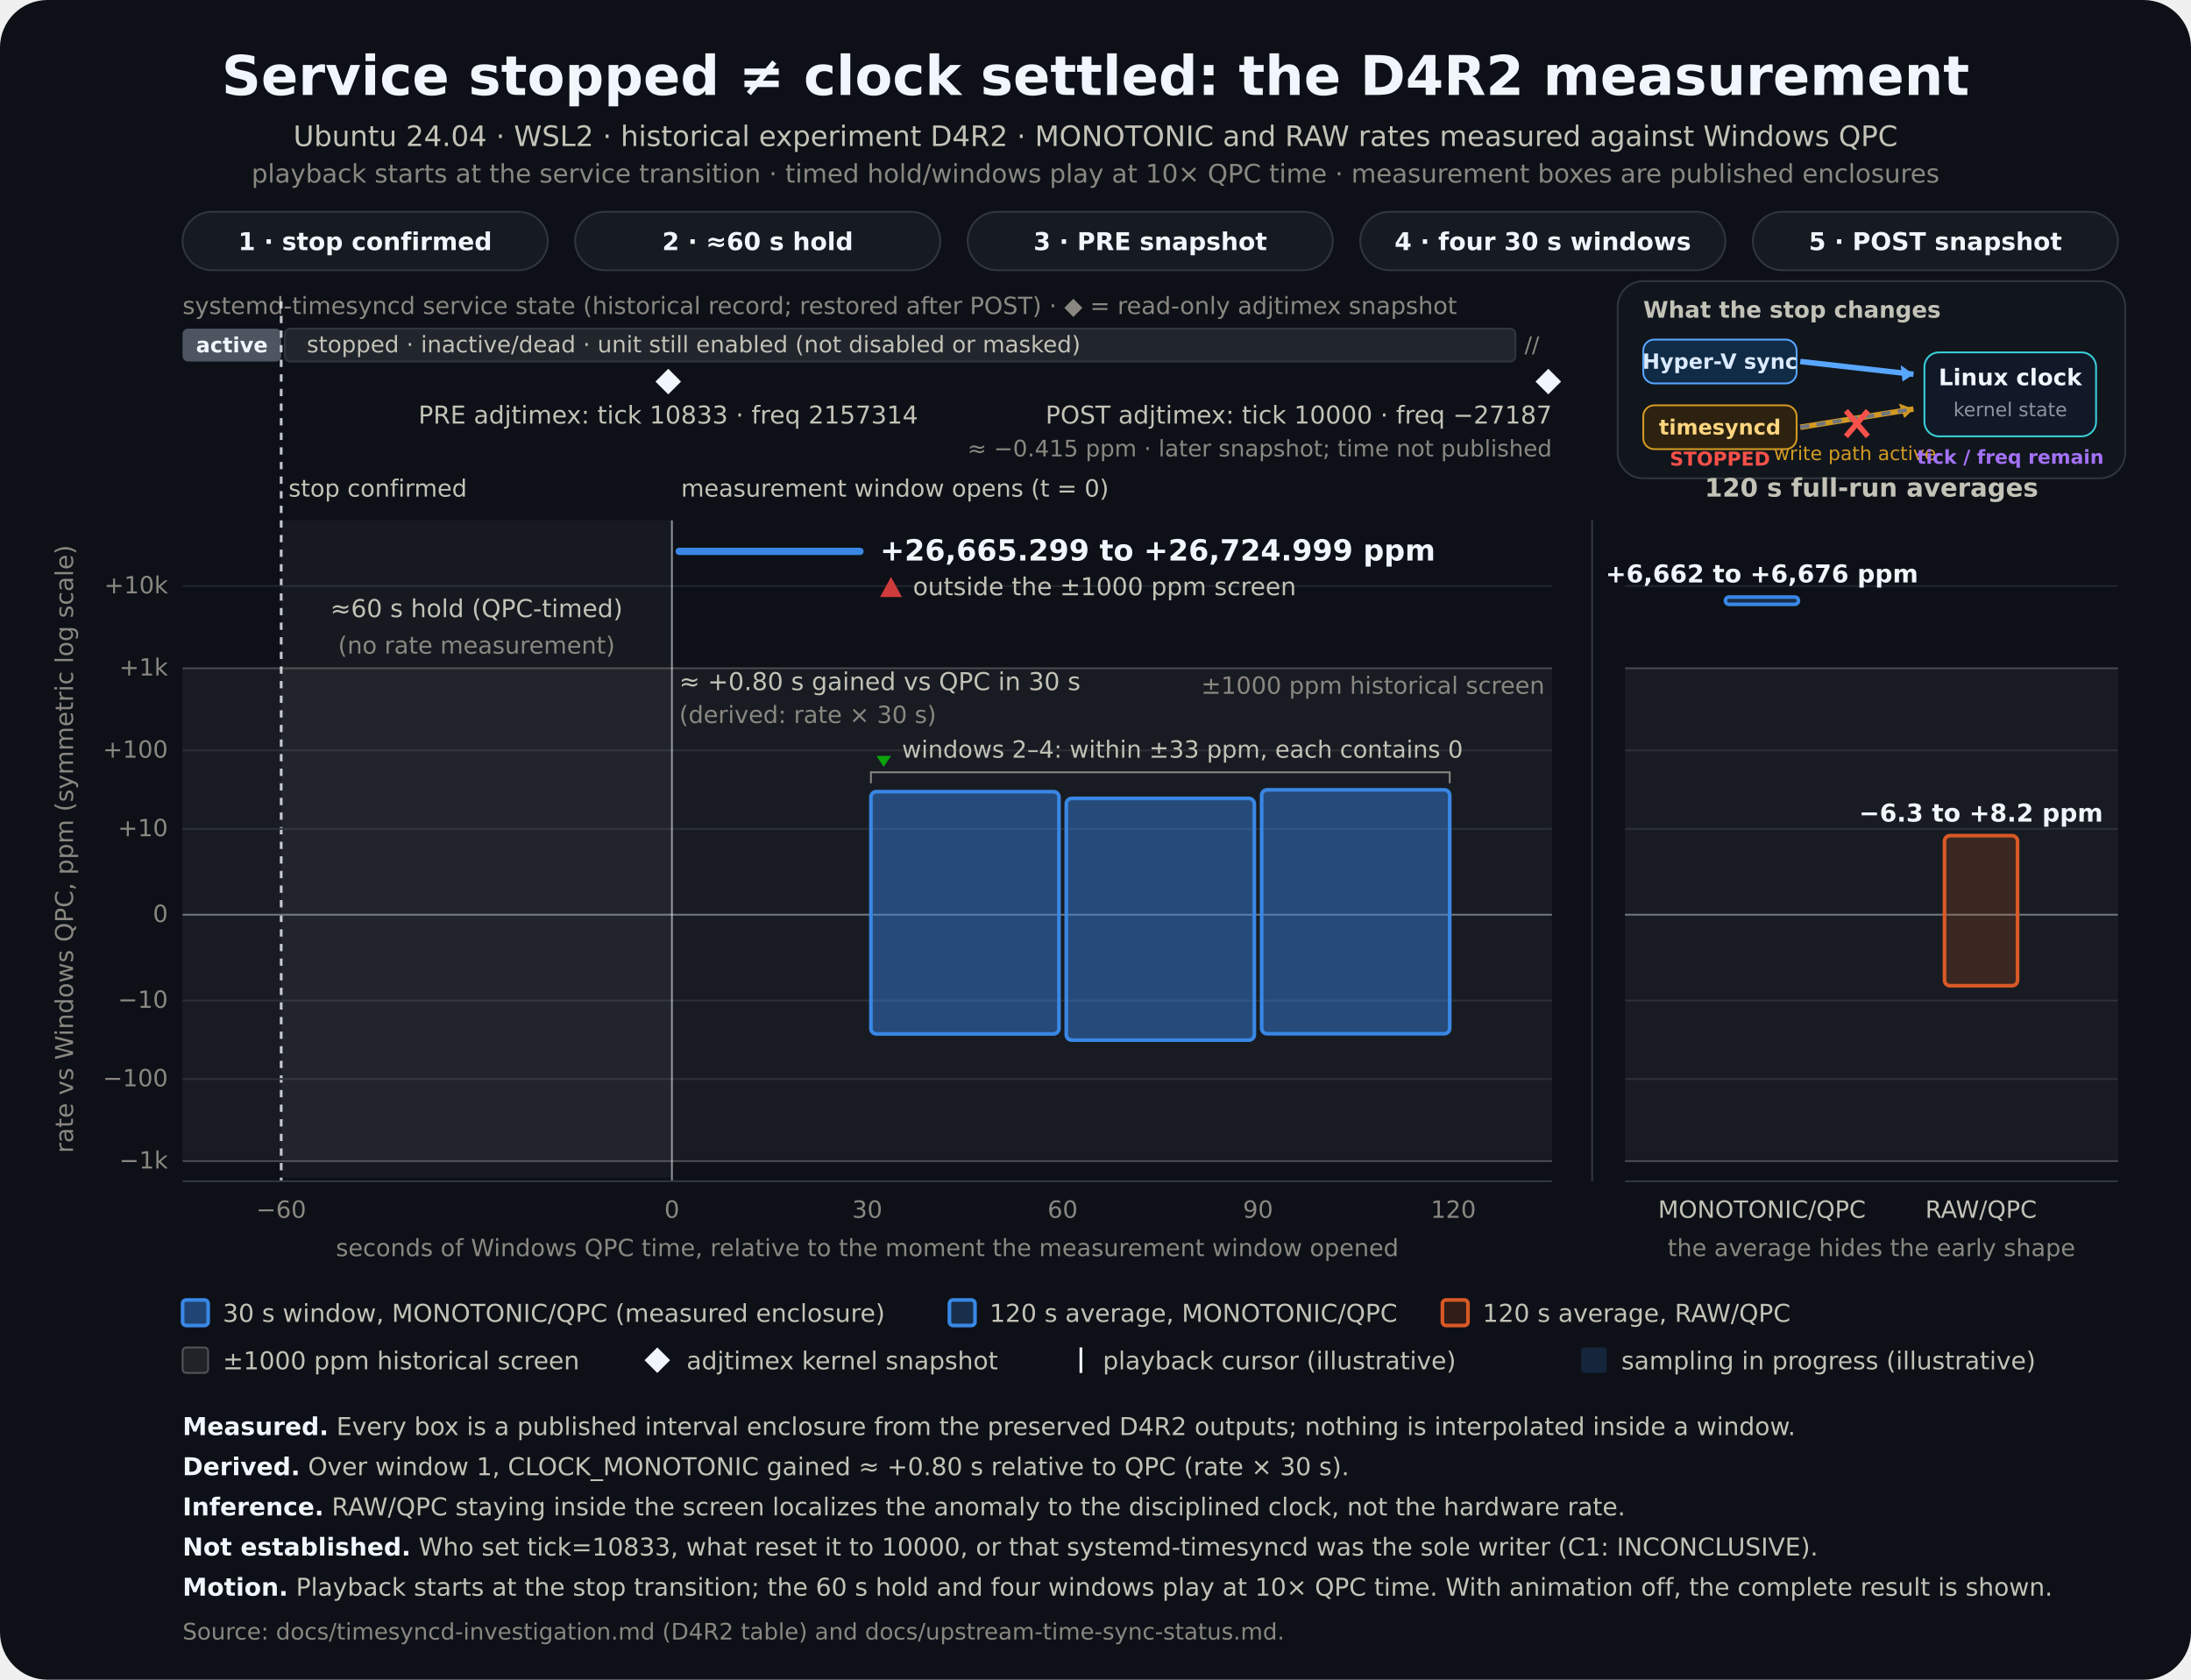
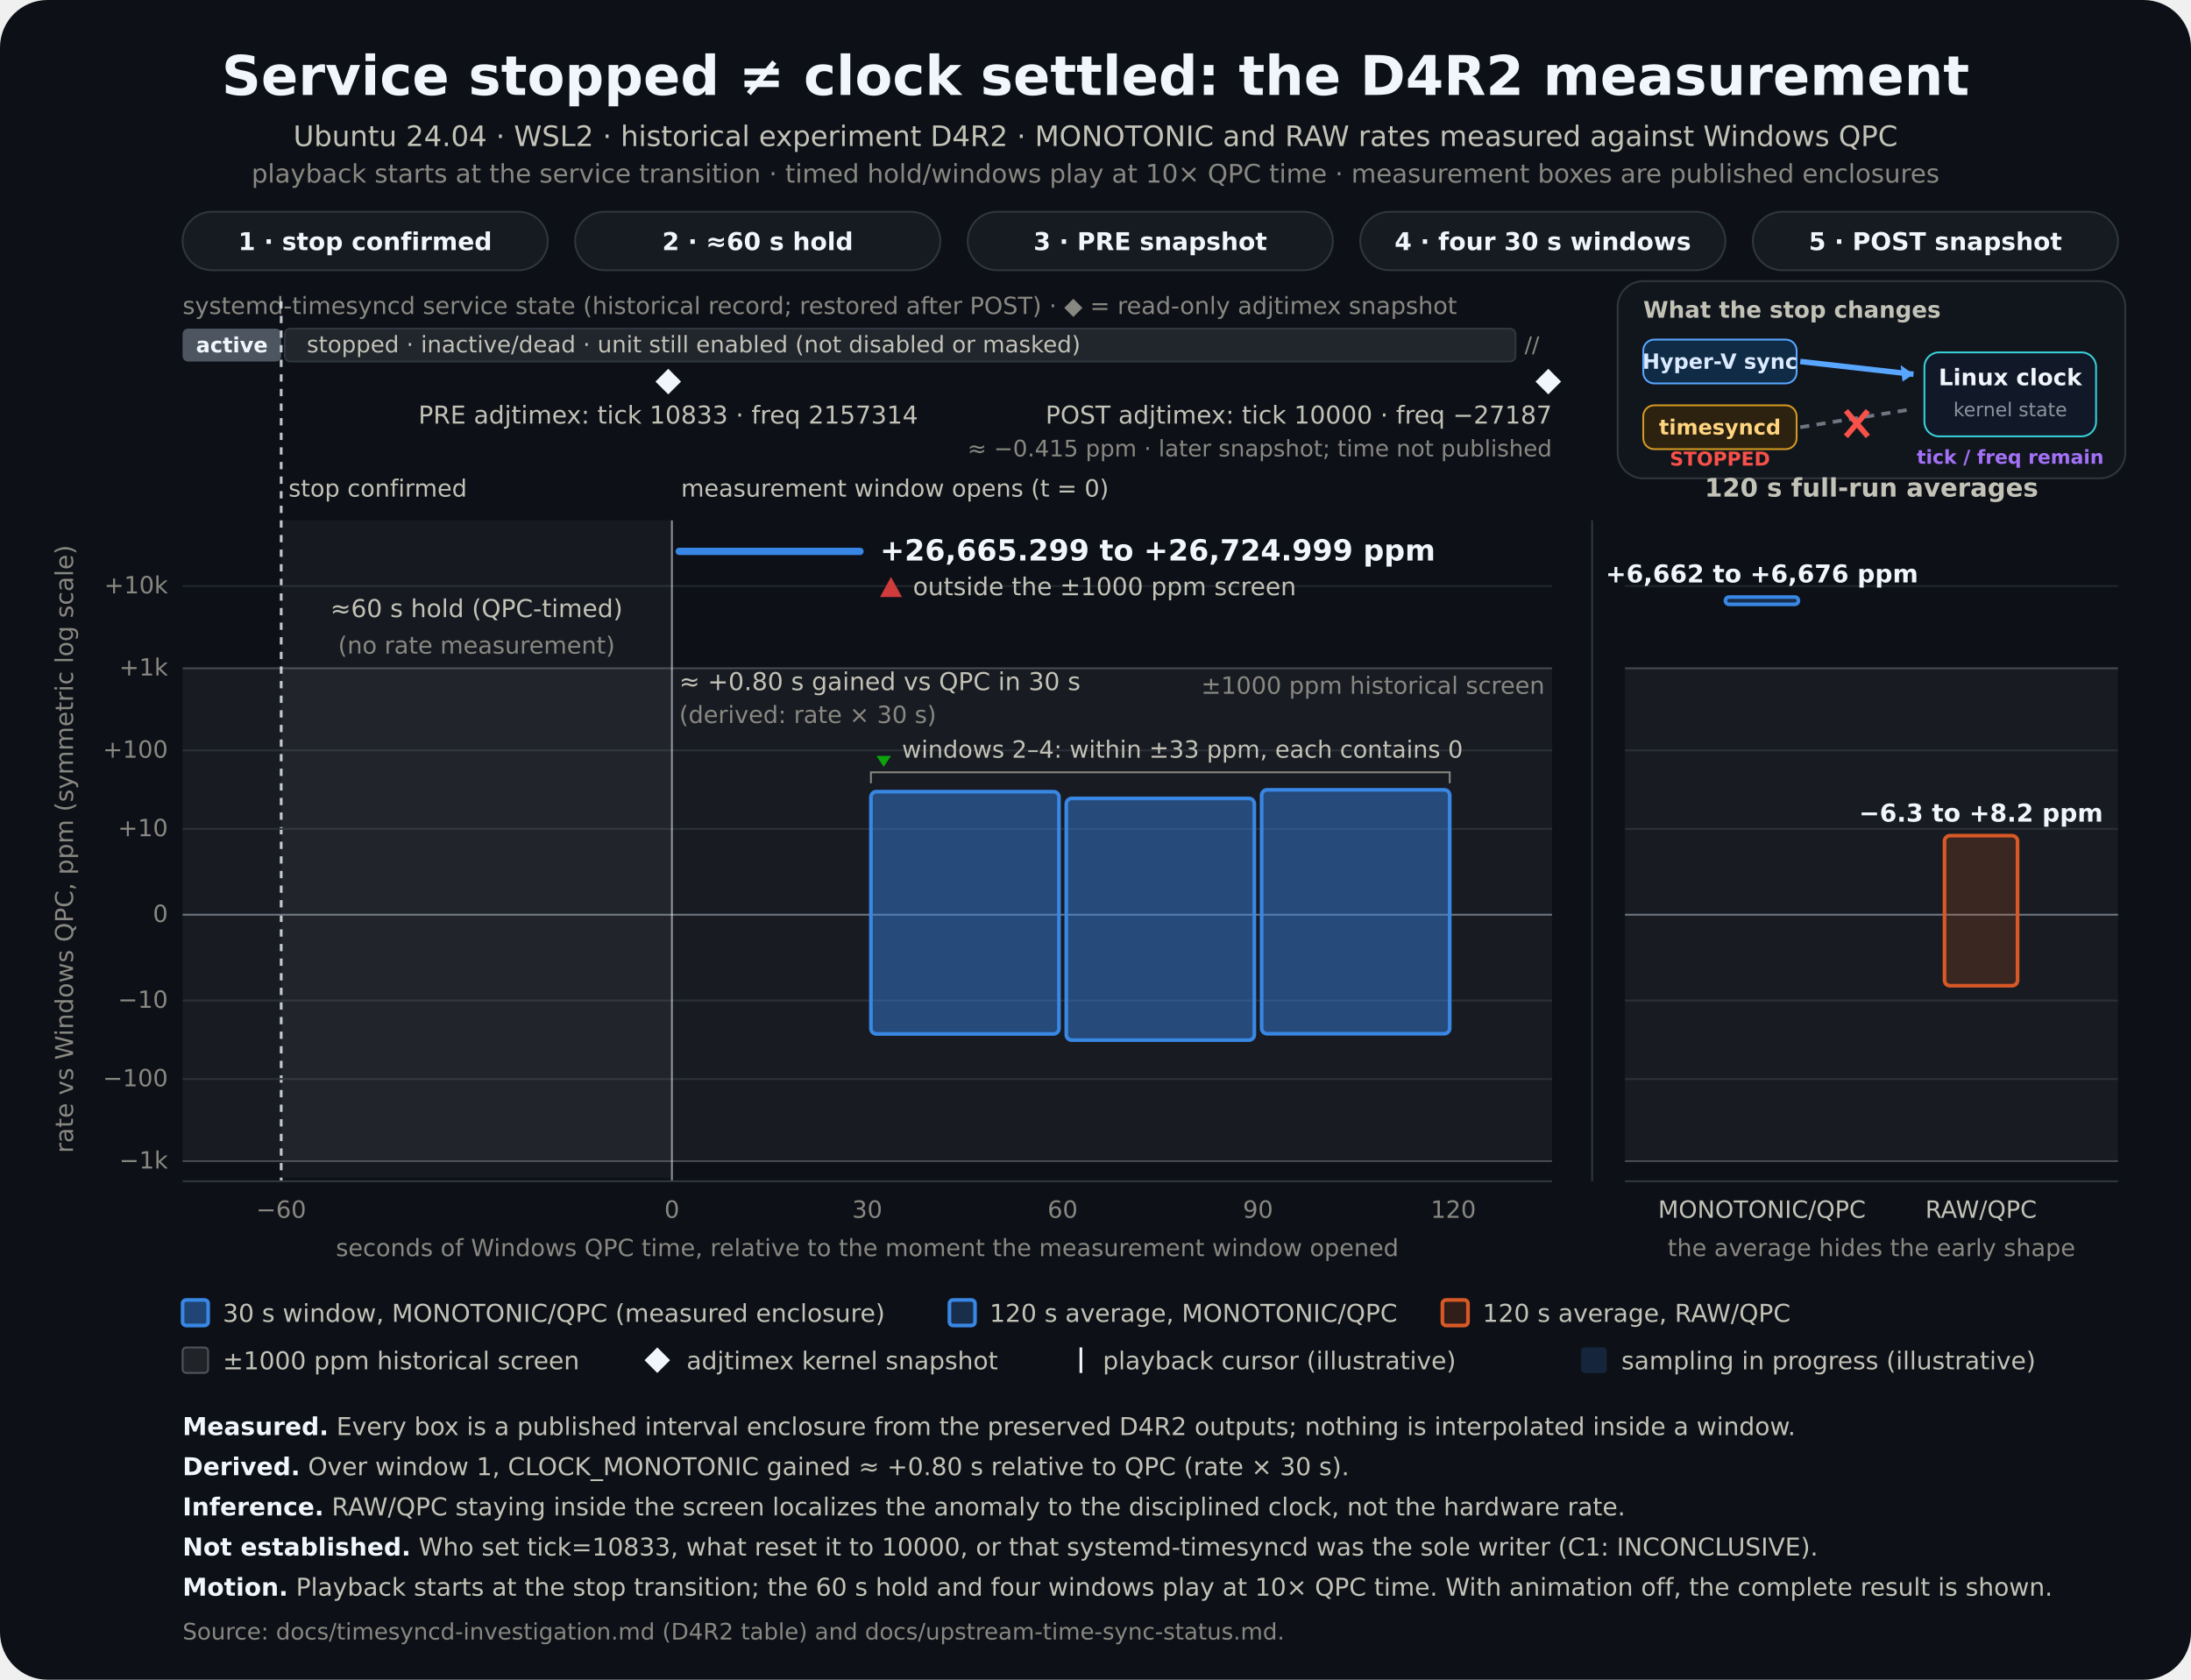
<svg xmlns="http://www.w3.org/2000/svg" width="1200" height="920" viewBox="0 0 1200 920" role="img" aria-labelledby="title desc" font-family="system-ui,-apple-system,'Segoe UI',Ubuntu,'DejaVu Sans',Arial,sans-serif">
  <style>
text{font-family:system-ui,-apple-system,"Segoe UI",Ubuntu,"DejaVu Sans",Arial,sans-serif}
.a{animation-duration:24s;animation-timing-function:linear;animation-iteration-count:infinite;animation-fill-mode:both}
.cur{animation-name:cur}
@keyframes cur{0%{transform:translateX(0);opacity:.9}75%{transform:translateX(642px);opacity:.9}76%{transform:translateX(642px);opacity:0}100%{transform:translateX(642px);opacity:0}}
- .arch-before{animation-name:arch-before}@keyframes arch-before{0%,1.2%{opacity:1}2%,100%{opacity:0}}
- .arch-after{animation-name:arch-after}@keyframes arch-after{0%,1.2%{opacity:0}2%,100%{opacity:1}}
- .r-stop{animation-name:r-stop}@keyframes r-stop{0%,1.2%{opacity:0}2%,100%{opacity:1}}
+ .arch-before{animation-name:arch-before}@keyframes arch-before{0%,1.24%{opacity:1}1.25%,100%{opacity:0}}
+ .arch-after{animation-name:arch-after}@keyframes arch-after{0%,1.24%{opacity:0}1.25%,100%{opacity:1}}
+ .r-stop{animation-name:r-stop}@keyframes r-stop{0%,1.24%{opacity:0}1.25%,100%{opacity:1}}
.r-pre{animation-name:r-pre}@keyframes r-pre{0%,24%{opacity:0}25%,100%{opacity:1}}
.r-w1{animation-name:r-w1}@keyframes r-w1{0%,36.5%{opacity:0}37.5%,100%{opacity:1}}
.r-w2{animation-name:r-w2}@keyframes r-w2{0%,49%{opacity:0}50%,100%{opacity:1}}
.r-w3{animation-name:r-w3}@keyframes r-w3{0%,61.5%{opacity:0}62.5%,100%{opacity:1}}
.r-w4{animation-name:r-w4}@keyframes r-w4{0%,74%{opacity:0}75%,100%{opacity:1}}
.r-avg{animation-name:r-avg}@keyframes r-avg{0%,74%{opacity:0}75%,100%{opacity:1}}
.r-post{animation-name:r-post}@keyframes r-post{0%,77%{opacity:0}78%,100%{opacity:1}}
.s1{animation-name:s1}@keyframes s1{0%,24%{opacity:0}25%{opacity:1}36.5%{opacity:1}37.5%,100%{opacity:0}}
.s2{animation-name:s2}@keyframes s2{0%,36.5%{opacity:0}37.5%{opacity:1}49%{opacity:1}50%,100%{opacity:0}}
.s3{animation-name:s3}@keyframes s3{0%,49%{opacity:0}50%{opacity:1}61.5%{opacity:1}62.5%,100%{opacity:0}}
.s4{animation-name:s4}@keyframes s4{0%,61.5%{opacity:0}62.5%{opacity:1}74%{opacity:1}75%,100%{opacity:0}}
.c1{animation-name:c1}@keyframes c1{0%,4%{opacity:1}5%,100%{opacity:.35}}
.c2{animation-name:c2}@keyframes c2{0%,4%{opacity:.35}5%{opacity:1}23.5%{opacity:1}24.5%,100%{opacity:.35}}
.c3{animation-name:c3}@keyframes c3{0%,23.5%{opacity:.35}24.5%{opacity:1}27%{opacity:1}28%,100%{opacity:.35}}
.c4{animation-name:c4}@keyframes c4{0%,27%{opacity:.35}28%{opacity:1}75%{opacity:1}76%,100%{opacity:.35}}
.c5{animation-name:c5}@keyframes c5{0%,77%{opacity:.35}78%{opacity:1}100%{opacity:1}}
@media (prefers-reduced-motion:reduce){.a{animation:none !important}}
</style>
  <rect width="1200" height="920" rx="26" fill="#0d1117" />
  <text x="600" y="52" text-anchor="middle" fill="#f0f6fc" font-size="30" font-weight="700">Service stopped ≠ clock settled: the D4R2 measurement</text>
  <text x="600" y="80" text-anchor="middle" fill="#c3c2b7" font-size="15.5">Ubuntu 24.04 · WSL2 · historical experiment D4R2 · MONOTONIC and RAW rates measured against Windows QPC</text>
  <text x="600" y="100" text-anchor="middle" fill="#898781" font-size="14">playback starts at the service transition · timed hold/windows play at 10× QPC time · measurement boxes are published enclosures</text>
  <g font-size="13.5" font-weight="700" fill="#f0f6fc">
    <g class="a c1">
      <rect x="100" y="116" width="200" height="32" rx="16" fill="#161b22" stroke="#30363d" />
      <text x="200" y="137" text-anchor="middle">1 · stop confirmed</text>
    </g>
    <g class="a c2">
      <rect x="315" y="116" width="200" height="32" rx="16" fill="#161b22" stroke="#30363d" />
      <text x="415" y="137" text-anchor="middle">2 · ≈60 s hold</text>
    </g>
    <g class="a c3">
      <rect x="530" y="116" width="200" height="32" rx="16" fill="#161b22" stroke="#30363d" />
      <text x="630" y="137" text-anchor="middle">3 · PRE snapshot</text>
    </g>
    <g class="a c4">
      <rect x="745" y="116" width="200" height="32" rx="16" fill="#161b22" stroke="#30363d" />
      <text x="845" y="137" text-anchor="middle">4 · four 30 s windows</text>
    </g>
    <g class="a c5">
      <rect x="960" y="116" width="200" height="32" rx="16" fill="#161b22" stroke="#30363d" />
      <text x="1060" y="137" text-anchor="middle">5 · POST snapshot</text>
    </g>
  </g>
  <text x="100" y="172" fill="#898781" font-size="13">systemd-timesyncd service state (historical record; restored after POST) · ◆ = read-only adjtimex snapshot</text>
  <rect x="100" y="180" width="54" height="18" rx="3" fill="#4d5561" />
  <text x="127" y="193" text-anchor="middle" fill="#f0f6fc" font-size="11.5" font-weight="700">active</text>
  <g class="a r-stop">
    <rect x="156" y="180" width="674" height="18" rx="3" fill="#21262d" stroke="#30363d" />
    <text x="168" y="193" fill="#c3c2b7" font-size="12.5">stopped · inactive/dead · unit still enabled (not disabled or masked)</text>
    <line x1="154" y1="165" x2="154" y2="647" stroke="#f0f6fc" stroke-width="1.5" stroke-dasharray="4 4" opacity=".8" />
    <text x="158" y="272" fill="#c3c2b7" font-size="13">stop confirmed</text>
  </g>
  <g class="a r-pre">
    <path d="M366 202 l7 7 -7 7 -7 -7 z" fill="#f0f6fc" />
    <text x="366" y="232" text-anchor="middle" fill="#c3c2b7" font-size="13.5">PRE adjtimex: tick 10833 · freq 2157314</text>
  </g>
  <g class="a r-post">
    <text x="835" y="193" fill="#898781" font-size="12">//</text>
    <path d="M848 202 l7 7 -7 7 -7 -7 z" fill="#f0f6fc" />
    <text x="850" y="232" text-anchor="end" fill="#c3c2b7" font-size="13.5">POST adjtimex: tick 10000 · freq −27187</text>
    <text x="850" y="250" text-anchor="end" fill="#898781" font-size="12.5">≈ −0.415 ppm · later snapshot; time not published</text>
  </g>
  <g>
    <rect x="886" y="154" width="278" height="108" rx="14" fill="#11161d" stroke="#30363d" />
    <text x="900" y="174" fill="#c3c2b7" font-size="12.5" font-weight="700">What the stop changes</text>
    <rect x="900" y="186" width="84" height="24" rx="6" fill="#102b46" stroke="#58a6ff" />
    <text x="942" y="202" text-anchor="middle" fill="#dbeafe" font-size="11.5" font-weight="700">Hyper-V sync</text>
    <rect x="900" y="222" width="84" height="24" rx="6" fill="#2d220f" stroke="#d29922" />
    <text x="942" y="238" text-anchor="middle" fill="#ffd580" font-size="11.5" font-weight="700">timesyncd</text>
    <rect x="1054" y="193" width="94" height="46" rx="8" fill="#111827" stroke="#39d0d8" />
    <text x="1101" y="211" text-anchor="middle" fill="#f0f6fc" font-size="12.5" font-weight="700">Linux clock</text>
    <text x="1101" y="228" text-anchor="middle" fill="#8b949e" font-size="10.5">kernel state</text>
    <line x1="986" y1="198" x2="1048" y2="205" stroke="#58a6ff" stroke-width="3" />
    <path d="M1048 205 l-7 -5 l1 9 z" fill="#58a6ff" />
-     <g class="a arch-before">
+     <g class="a arch-before" opacity="0">
      <line x1="986" y1="234" x2="1048" y2="224" stroke="#d29922" stroke-width="3" />
      <path d="M1048 224 l-8 -3 l3 8 z" fill="#d29922" />
      <text x="1016" y="252" text-anchor="middle" fill="#d29922" font-size="10.5">write path active</text>
    </g>
-     <g class="a arch-after">
+     <g class="a arch-after" opacity="1">
      <line x1="986" y1="234" x2="1048" y2="224" stroke="#6e7681" stroke-width="2" stroke-dasharray="5 4" />
      <line x1="1011" y1="225" x2="1023" y2="239" stroke="#f85149" stroke-width="3" />
      <line x1="1023" y1="225" x2="1011" y2="239" stroke="#f85149" stroke-width="3" />
      <text x="942" y="255" text-anchor="middle" fill="#f85149" font-size="10.5" font-weight="700">STOPPED</text>
      <text x="1101" y="254" text-anchor="middle" fill="#a371f7" font-size="10.5" font-weight="700">tick / freq remain</text>
    </g>
  </g>
  <text x="40" y="465" transform="rotate(-90 40 465)" text-anchor="middle" fill="#898781" font-size="13.5">rate vs Windows QPC, ppm (symmetric log scale)</text>
  <g stroke="#21262d" stroke-width="1">
    <line x1="100" y1="321" x2="850" y2="321" />
    <line x1="890" y1="321" x2="1160" y2="321" />
    <line x1="100" y1="411" x2="850" y2="411" />
    <line x1="890" y1="411" x2="1160" y2="411" />
    <line x1="100" y1="454" x2="850" y2="454" />
    <line x1="890" y1="454" x2="1160" y2="454" />
    <line x1="100" y1="548" x2="850" y2="548" />
    <line x1="890" y1="548" x2="1160" y2="548" />
    <line x1="100" y1="591" x2="850" y2="591" />
    <line x1="890" y1="591" x2="1160" y2="591" />
  </g>
  <rect x="100" y="366" width="750" height="270" fill="#ffffff" fill-opacity=".05" />
  <rect x="890" y="366" width="270" height="270" fill="#ffffff" fill-opacity=".05" />
  <g stroke="#ffffff" stroke-opacity=".22" stroke-width="1">
    <line x1="100" y1="366" x2="850" y2="366" />
    <line x1="890" y1="366" x2="1160" y2="366" />
    <line x1="100" y1="636" x2="850" y2="636" />
    <line x1="890" y1="636" x2="1160" y2="636" />
  </g>
  <text x="846" y="380" text-anchor="end" fill="#898781" font-size="13">±1000 ppm historical screen</text>
  <line x1="100" y1="501" x2="850" y2="501" stroke="#6e7681" stroke-width="1" />
  <line x1="890" y1="501" x2="1160" y2="501" stroke="#6e7681" stroke-width="1" />
  <g fill="#898781" font-size="13" text-anchor="end">
    <text x="92" y="325">+10k</text>
    <text x="92" y="370">+1k</text>
    <text x="92" y="415">+100</text>
    <text x="92" y="458">+10</text>
    <text x="92" y="505">0</text>
    <text x="92" y="552">−10</text>
    <text x="92" y="595">−100</text>
    <text x="92" y="640">−1k</text>
  </g>
  <line x1="872" y1="285" x2="872" y2="647" stroke="#30363d" stroke-width="1" />
  <text x="1025" y="272" text-anchor="middle" fill="#c3c2b7" font-size="14" font-weight="700">120 s full-run averages</text>
  <g class="a r-stop">
    <rect x="154" y="285" width="214" height="360" fill="#ffffff" fill-opacity=".04" />
    <text x="261" y="338" text-anchor="middle" fill="#c3c2b7" font-size="13.5">≈60 s hold (QPC-timed)</text>
    <text x="261" y="358" text-anchor="middle" fill="#898781" font-size="13">(no rate measurement)</text>
  </g>
  <g class="a r-pre">
    <line x1="368" y1="285" x2="368" y2="647" stroke="#f0f6fc" stroke-width="1" opacity=".55" />
    <text x="373" y="272" fill="#c3c2b7" font-size="13">measurement window opens (t = 0)</text>
  </g>
  <rect class="a s1" x="370" y="285" width="103" height="360" fill="#3987e5" fill-opacity=".10" opacity="0" />
  <rect class="a s2" x="477" y="285" width="103" height="360" fill="#3987e5" fill-opacity=".10" opacity="0" />
  <rect class="a s3" x="584" y="285" width="103" height="360" fill="#3987e5" fill-opacity=".10" opacity="0" />
  <rect class="a s4" x="691" y="285" width="103" height="360" fill="#3987e5" fill-opacity=".10" opacity="0" />
  <g class="a r-w1">
    <rect x="370" y="300" width="103" height="4" rx="2" fill="#3987e5" />
    <text x="482" y="307" fill="#f0f6fc" font-size="16" font-weight="700">+26,665.299 to +26,724.999 ppm</text>
    <path d="M488 316 l6 11 h-12 z" fill="#d03b3b" />
    <text x="500" y="326" fill="#c3c2b7" font-size="13.5">outside the ±1000 ppm screen</text>
    <text x="372" y="378" fill="#c3c2b7" font-size="13.5">≈ +0.80 s gained vs QPC in 30 s</text>
    <text x="372" y="396" fill="#898781" font-size="13">(derived: rate × 30 s)</text>
  </g>
  <rect class="a r-w2" x="477" y="433.6" width="103" height="132.7" rx="3" fill="#3987e5" fill-opacity=".45" stroke="#3987e5" stroke-width="2" />
  <rect class="a r-w3" x="584" y="437.3" width="103" height="132.4" rx="3" fill="#3987e5" fill-opacity=".45" stroke="#3987e5" stroke-width="2" />
  <rect class="a r-w4" x="691" y="432.6" width="103" height="133.6" rx="3" fill="#3987e5" fill-opacity=".45" stroke="#3987e5" stroke-width="2" />
  <g class="a r-w4">
    <path d="M477 429 v-6 h317 v6" fill="none" stroke="#898781" stroke-width="1" />
    <path d="M484 420 l4 -6 h-8 z" fill="#0ca30c" />
    <text x="494" y="415" fill="#c3c2b7" font-size="13">windows 2–4: within ±33 ppm, each contains 0</text>
  </g>
  <g class="a r-avg">
    <rect x="945" y="327" width="40" height="4" rx="2" fill="#3987e5" fill-opacity=".25" stroke="#3987e5" stroke-width="2" />
    <text x="965" y="319" text-anchor="middle" fill="#f0f6fc" font-size="13.5" font-weight="700">+6,662 to +6,676 ppm</text>
    <rect x="1065" y="457.7" width="40" height="82.2" rx="3" fill="#d95926" fill-opacity=".18" stroke="#d95926" stroke-width="2" />
    <text x="1085" y="450" text-anchor="middle" fill="#f0f6fc" font-size="13.5" font-weight="700">−6.3 to +8.2 ppm</text>
    <text x="965" y="667" text-anchor="middle" fill="#c3c2b7" font-size="13">MONOTONIC/QPC</text>
    <text x="1085" y="667" text-anchor="middle" fill="#c3c2b7" font-size="13">RAW/QPC</text>
    <text x="1025" y="688" text-anchor="middle" fill="#898781" font-size="13">the average hides the early shape</text>
  </g>
  <line x1="100" y1="647" x2="850" y2="647" stroke="#30363d" stroke-width="1" />
  <line x1="890" y1="647" x2="1160" y2="647" stroke="#30363d" stroke-width="1" />
  <g fill="#898781" font-size="13" text-anchor="middle">
    <text x="154" y="667">−60</text>
    <text x="368" y="667">0</text>
    <text x="475" y="667">30</text>
    <text x="582" y="667">60</text>
    <text x="689" y="667">90</text>
    <text x="796" y="667">120</text>
  </g>
  <text x="475" y="688" text-anchor="middle" fill="#898781" font-size="13">seconds of Windows QPC time, relative to the moment the measurement window opened</text>
  <g class="a cur" opacity="0">
    <line x1="154" y1="165" x2="154" y2="647" stroke="#f0f6fc" stroke-width="1.5" />
    <path d="M154 161 l-5 -8 h10 z" fill="#f0f6fc" />
  </g>
  <g font-size="13.5" fill="#c3c2b7">
    <rect x="100" y="712" width="14" height="14" rx="2" fill="#3987e5" fill-opacity=".45" stroke="#3987e5" stroke-width="2" />
    <text x="122" y="724">30 s window, MONOTONIC/QPC (measured enclosure)</text>
    <rect x="520" y="712" width="14" height="14" rx="2" fill="#3987e5" fill-opacity=".25" stroke="#3987e5" stroke-width="2" />
    <text x="542" y="724">120 s average, MONOTONIC/QPC</text>
    <rect x="790" y="712" width="14" height="14" rx="2" fill="#d95926" fill-opacity=".18" stroke="#d95926" stroke-width="2" />
    <text x="812" y="724">120 s average, RAW/QPC</text>
    <rect x="100" y="738" width="14" height="14" rx="2" fill="#ffffff" fill-opacity=".08" stroke="#ffffff" stroke-opacity=".25" />
    <text x="122" y="750">±1000 ppm historical screen</text>
    <path d="M360 738 l7 7 -7 7 -7 -7 z" fill="#f0f6fc" />
    <text x="376" y="750">adjtimex kernel snapshot</text>
    <line x1="592" y1="738" x2="592" y2="752" stroke="#f0f6fc" stroke-width="1.5" />
    <text x="604" y="750">playback cursor (illustrative)</text>
    <rect x="866" y="738" width="14" height="14" rx="2" fill="#3987e5" fill-opacity=".18" />
    <text x="888" y="750">sampling in progress (illustrative)</text>
  </g>
  <g font-size="13.5" fill="#c3c2b7">
    <text x="100" y="786">
      <tspan font-weight="700" fill="#f0f6fc">Measured.</tspan> Every box is a published interval enclosure from the preserved D4R2 outputs; nothing is interpolated inside a window.</text>
    <text x="100" y="808">
      <tspan font-weight="700" fill="#f0f6fc">Derived.</tspan> Over window 1, CLOCK_MONOTONIC gained ≈ +0.80 s relative to QPC (rate × 30 s).</text>
    <text x="100" y="830">
      <tspan font-weight="700" fill="#f0f6fc">Inference.</tspan> RAW/QPC staying inside the screen localizes the anomaly to the disciplined clock, not the hardware rate.</text>
    <text x="100" y="852">
      <tspan font-weight="700" fill="#f0f6fc">Not established.</tspan> Who set tick=10833, what reset it to 10000, or that systemd-timesyncd was the sole writer (C1: INCONCLUSIVE).</text>
    <text x="100" y="874">
      <tspan font-weight="700" fill="#f0f6fc">Motion.</tspan> Playback starts at the stop transition; the 60 s hold and four windows play at 10× QPC time. With animation off, the complete result is shown.</text>
    <text x="100" y="898" fill="#898781" font-size="12.5">Source: docs/timesyncd-investigation.md (D4R2 table) and docs/upstream-time-sync-status.md.</text>
  </g>
</svg>
